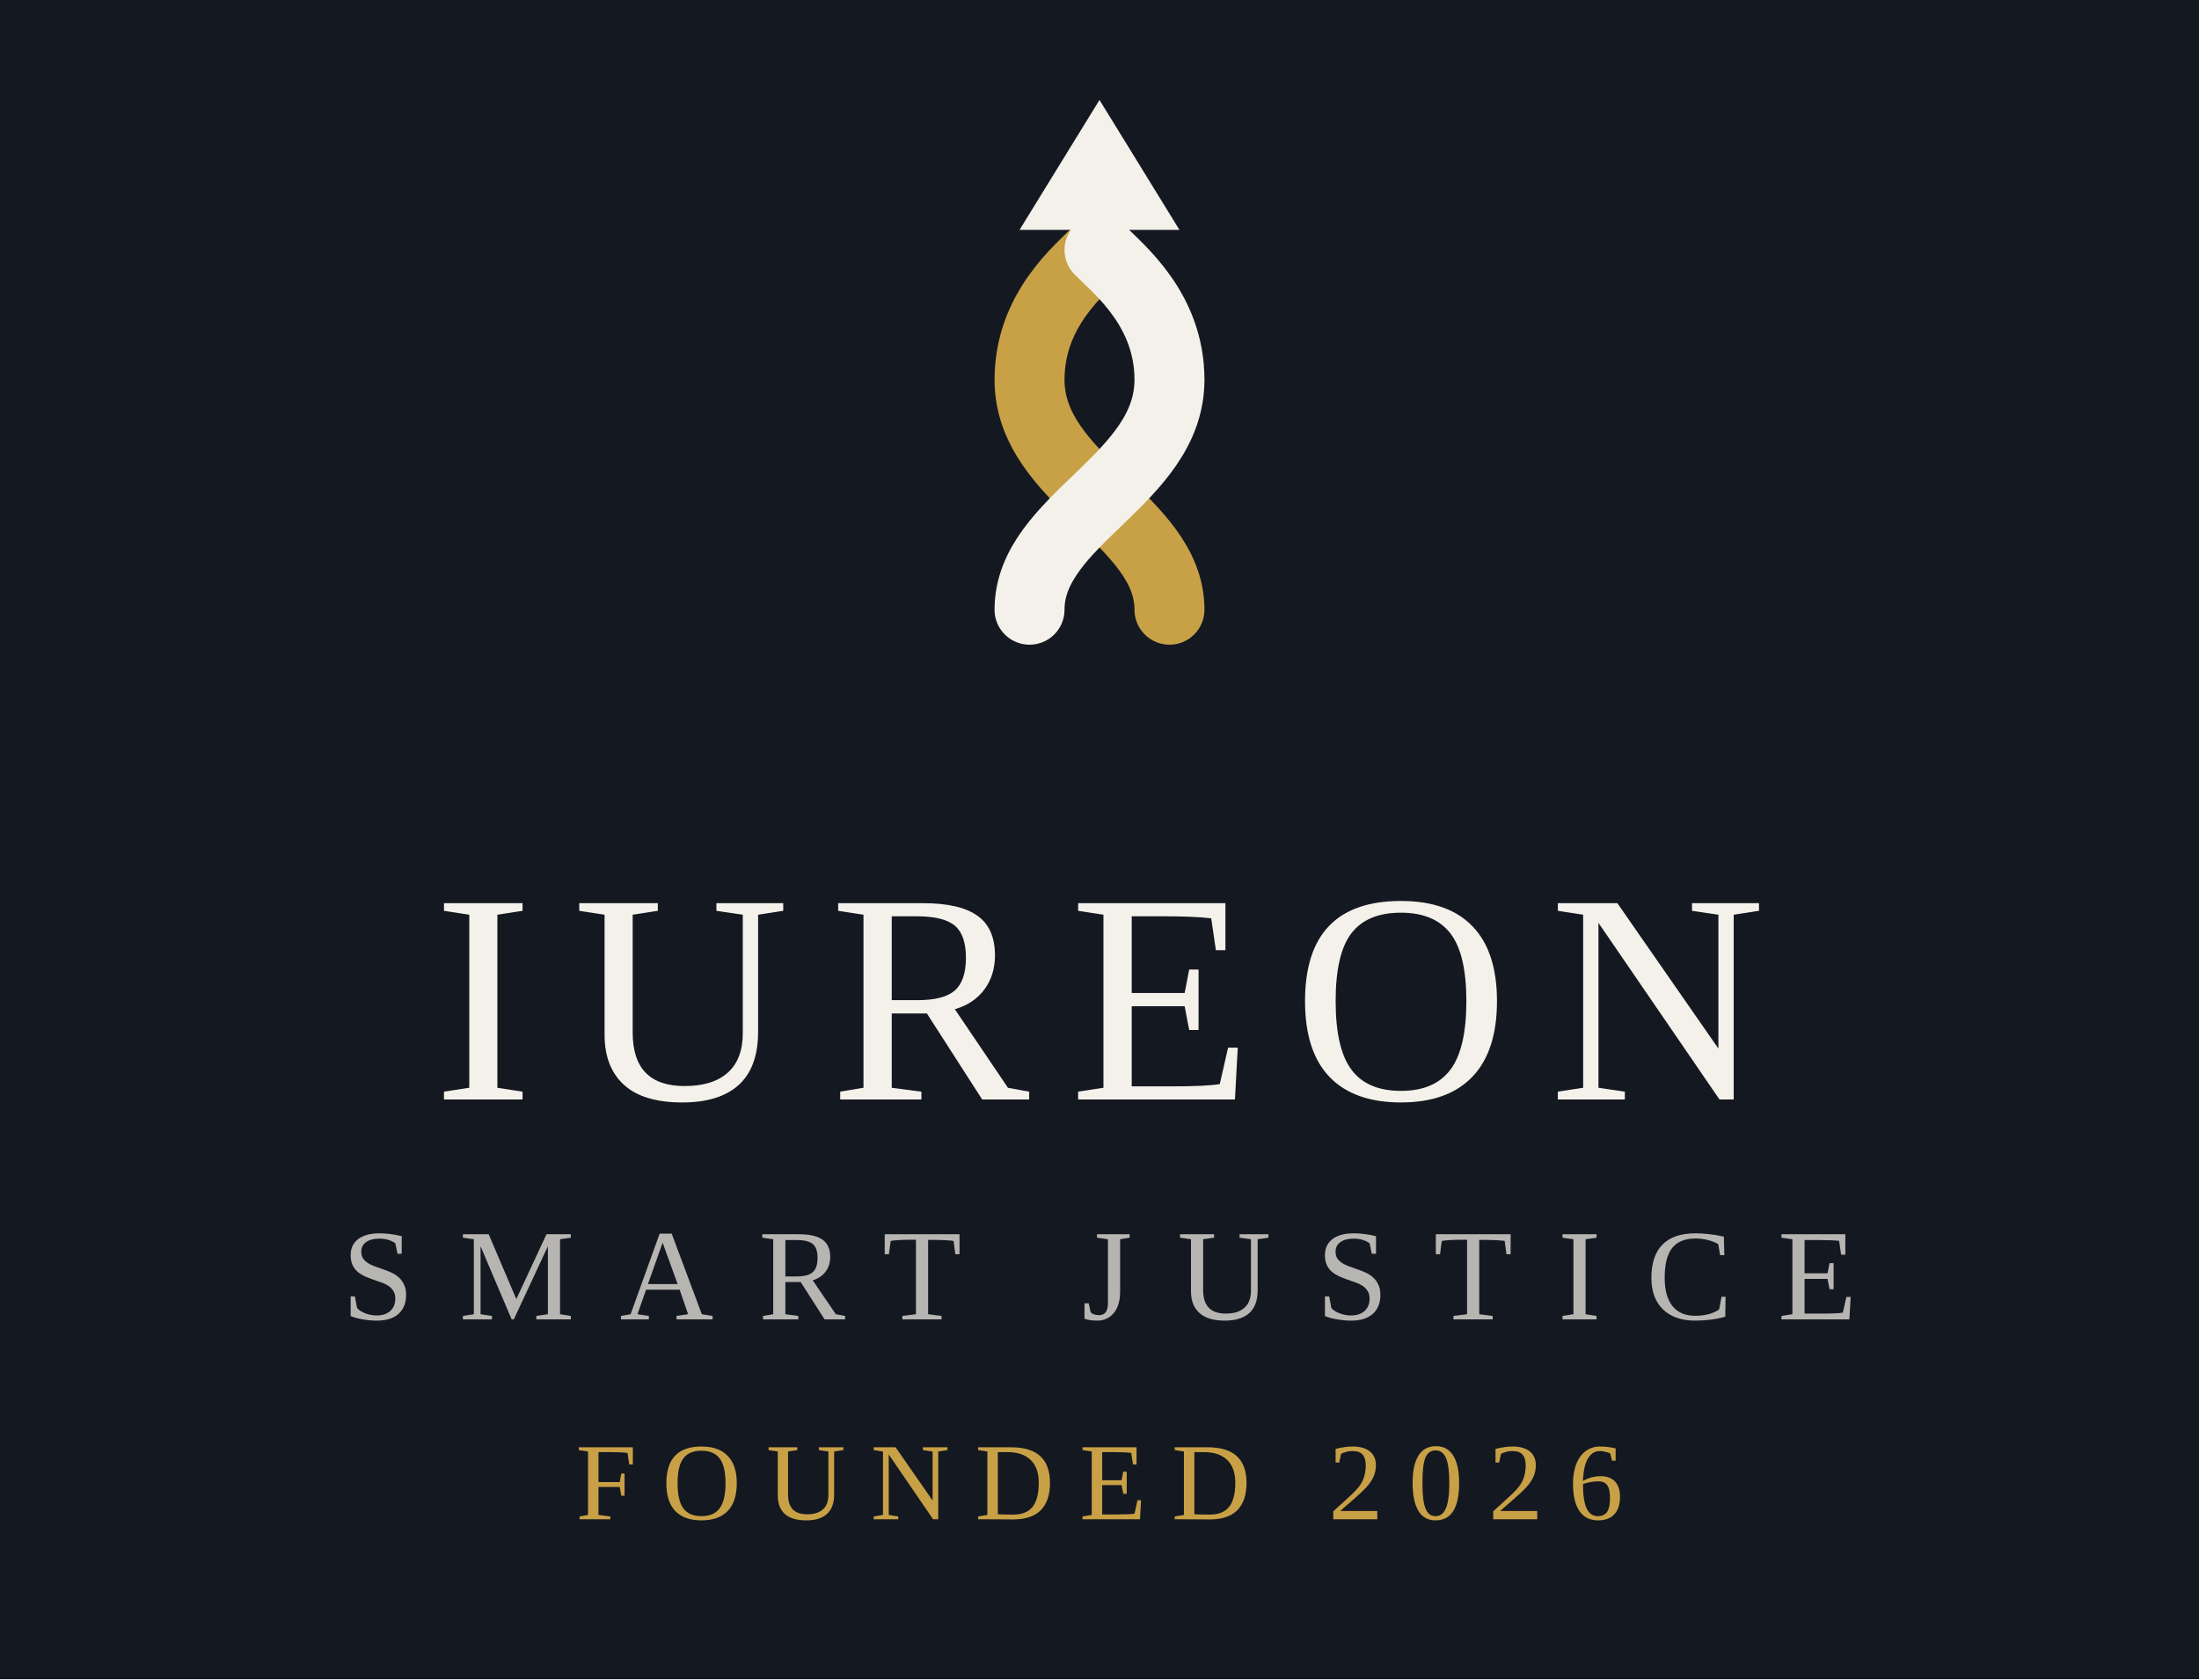
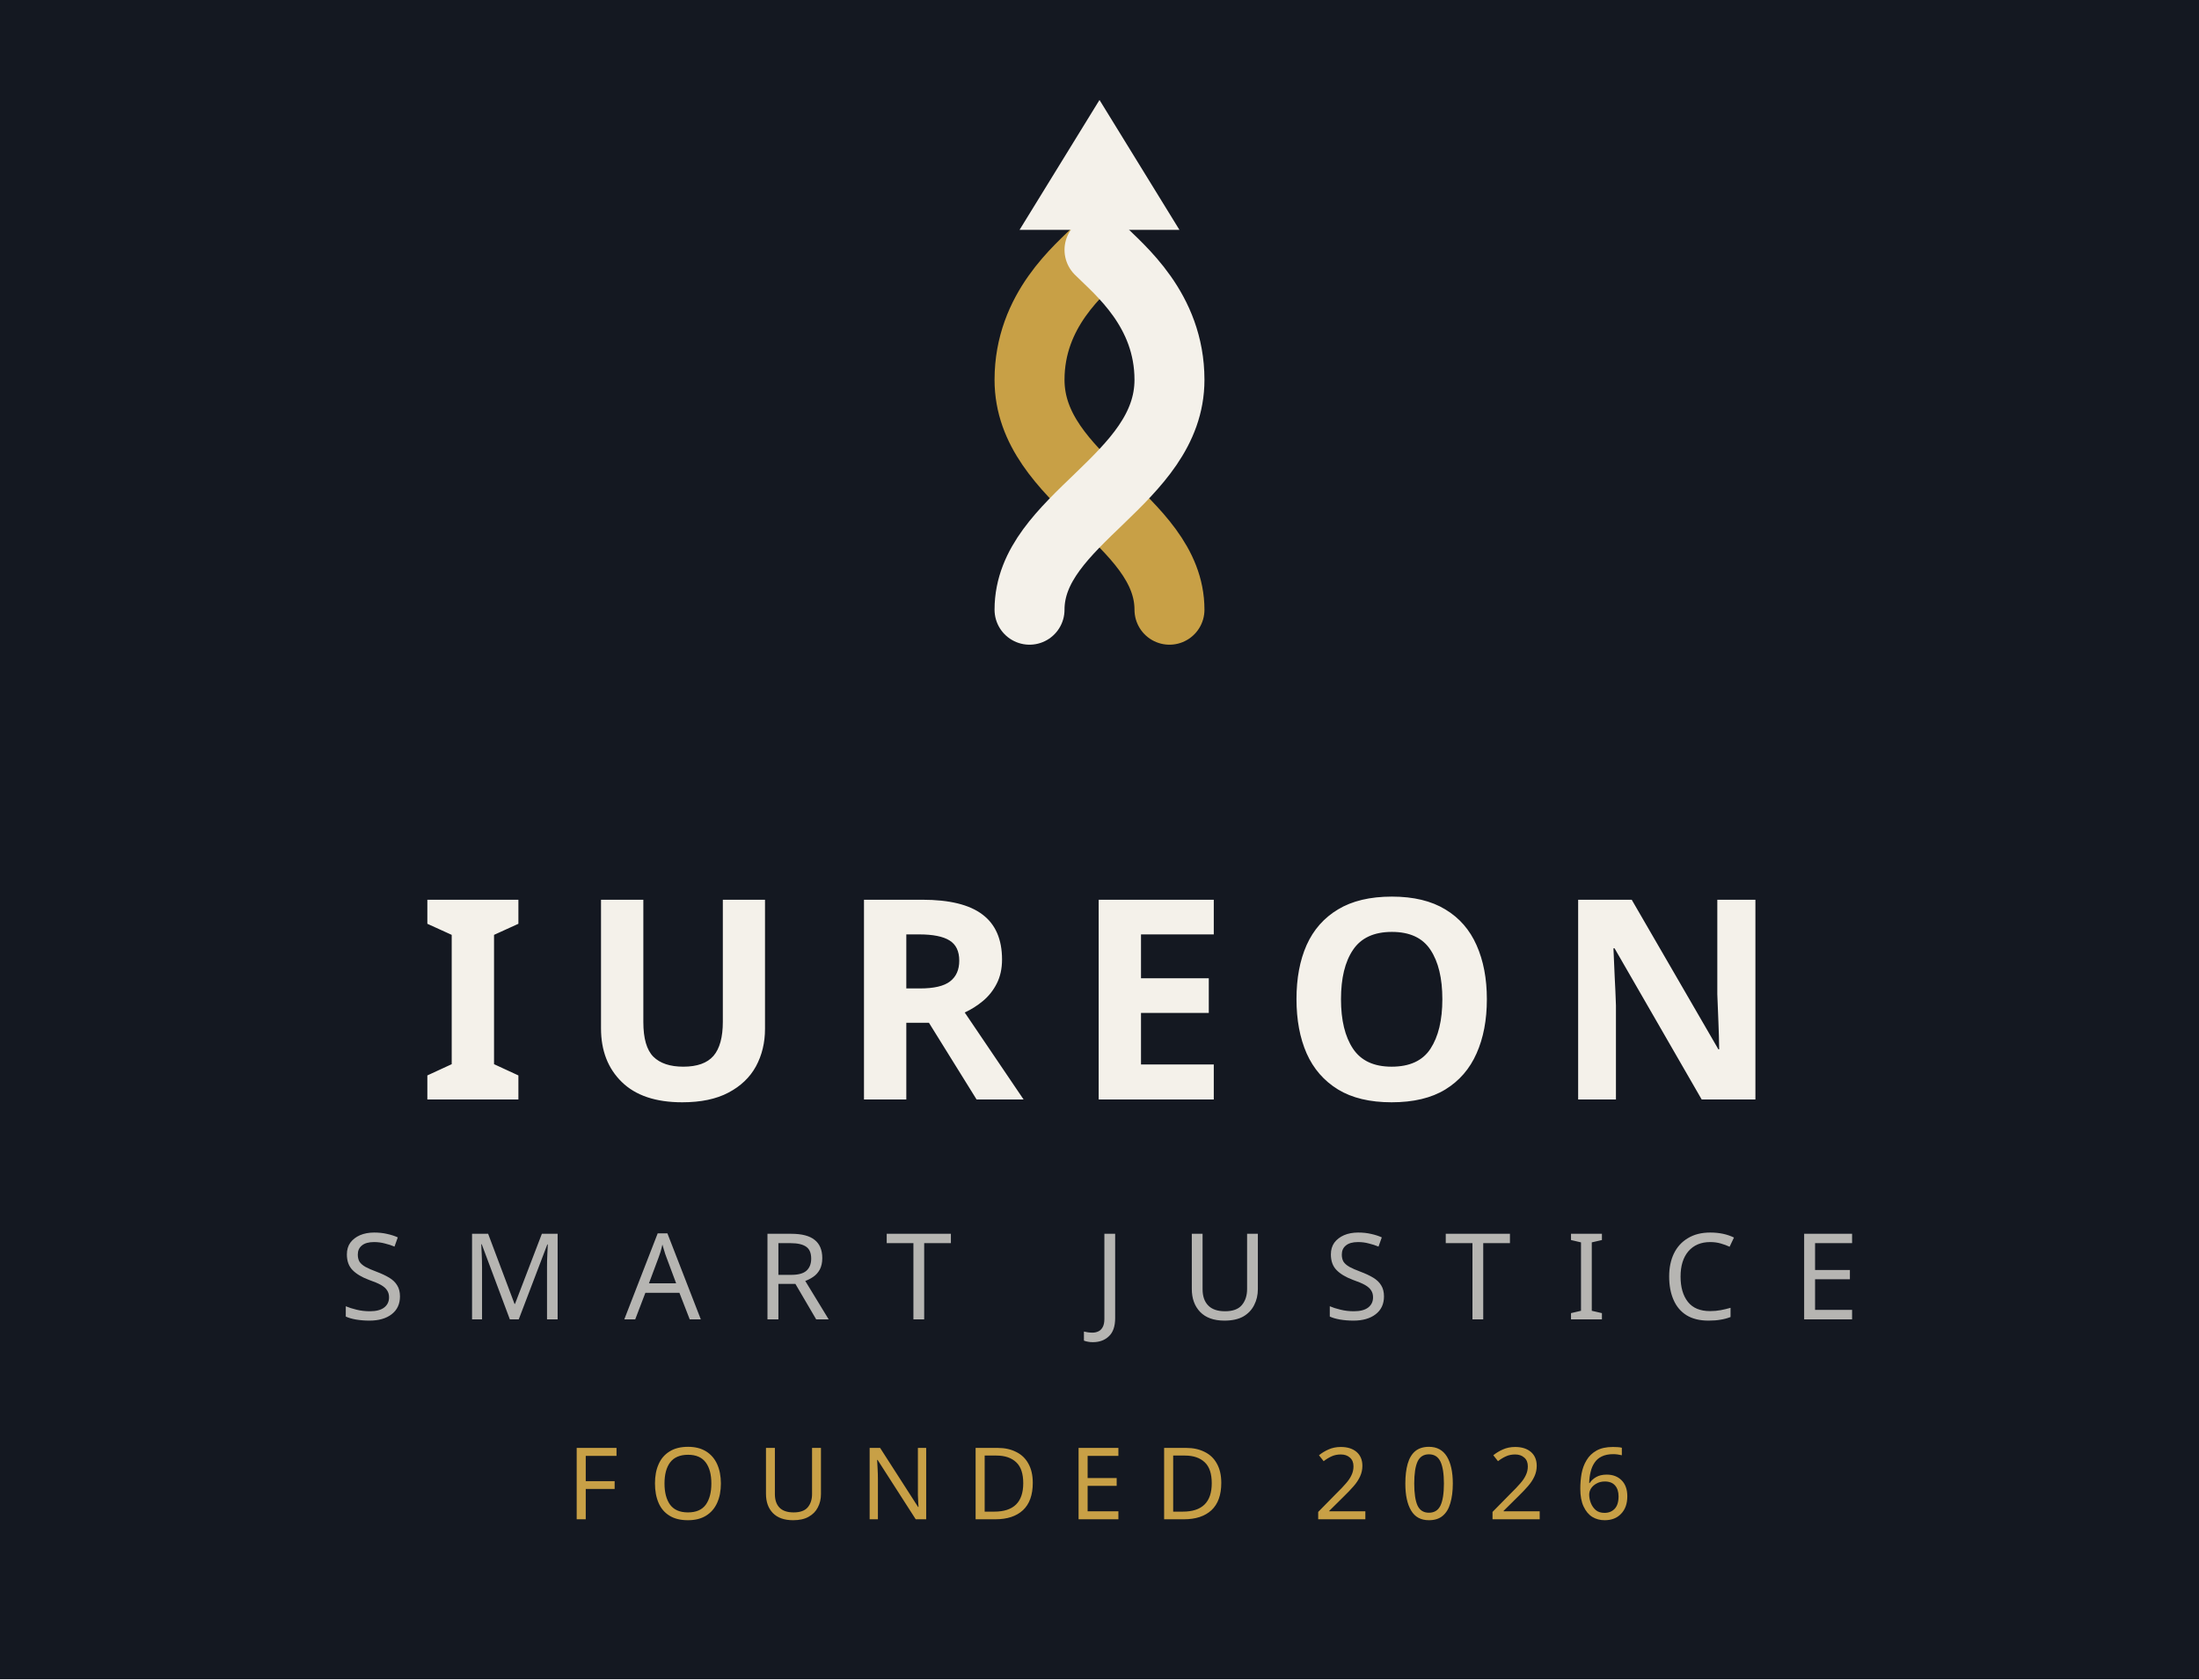
<svg xmlns="http://www.w3.org/2000/svg" viewBox="0 0 220 168" width="220" height="168" role="img" aria-label="Iureon — SMART JUSTICE">
  <rect width="220" height="168" fill="#141821" />
  <g transform="translate(78 4)">
    <g fill="none" stroke-width="7" stroke-linecap="round" stroke-linejoin="round">
      <path d="M39 57C39 48 25 44 25 34C25 27 30 23 32 21" stroke="#C8A046" />
      <path d="M25 57C25 48 39 44 39 34C39 27 34 23 32 21" stroke="#F4F1EA" />
    </g>
    <path d="M32 6L40 19H24Z" fill="#F4F1EA" />
  </g>
-   <text x="110" y="110" text-anchor="middle" font-family="Georgia, 'Times New Roman', serif" font-size="30" letter-spacing="4" fill="#F4F1EA">IUREON</text>
-   <text x="110" y="132" text-anchor="middle" font-family="Georgia, 'Times New Roman', serif" font-size="13" letter-spacing="4.5" fill="#F4F1EA" opacity="0.72">SMART JUSTICE</text>
-   <text x="110" y="152" text-anchor="middle" font-family="Georgia, 'Times New Roman', serif" font-size="11" letter-spacing="2.5" fill="#C8A046">FOUNDED 2026</text>
+   <text x="110" y="110" text-anchor="middle" font-family="'Plus Jakarta Sans', 'Segoe UI', system-ui, sans-serif" font-weight="700" font-size="28" letter-spacing="5" fill="#F4F1EA">IUREON</text>
+   <text x="110" y="132" text-anchor="middle" font-family="'Plus Jakarta Sans', 'Segoe UI', system-ui, sans-serif" font-weight="500" font-size="12" letter-spacing="5.5" fill="#F4F1EA" opacity="0.72">SMART JUSTICE</text>
+   <text x="110" y="152" text-anchor="middle" font-family="'Plus Jakarta Sans', 'Segoe UI', system-ui, sans-serif" font-weight="500" font-size="10" letter-spacing="3" fill="#C8A046">FOUNDED 2026</text>
</svg>
